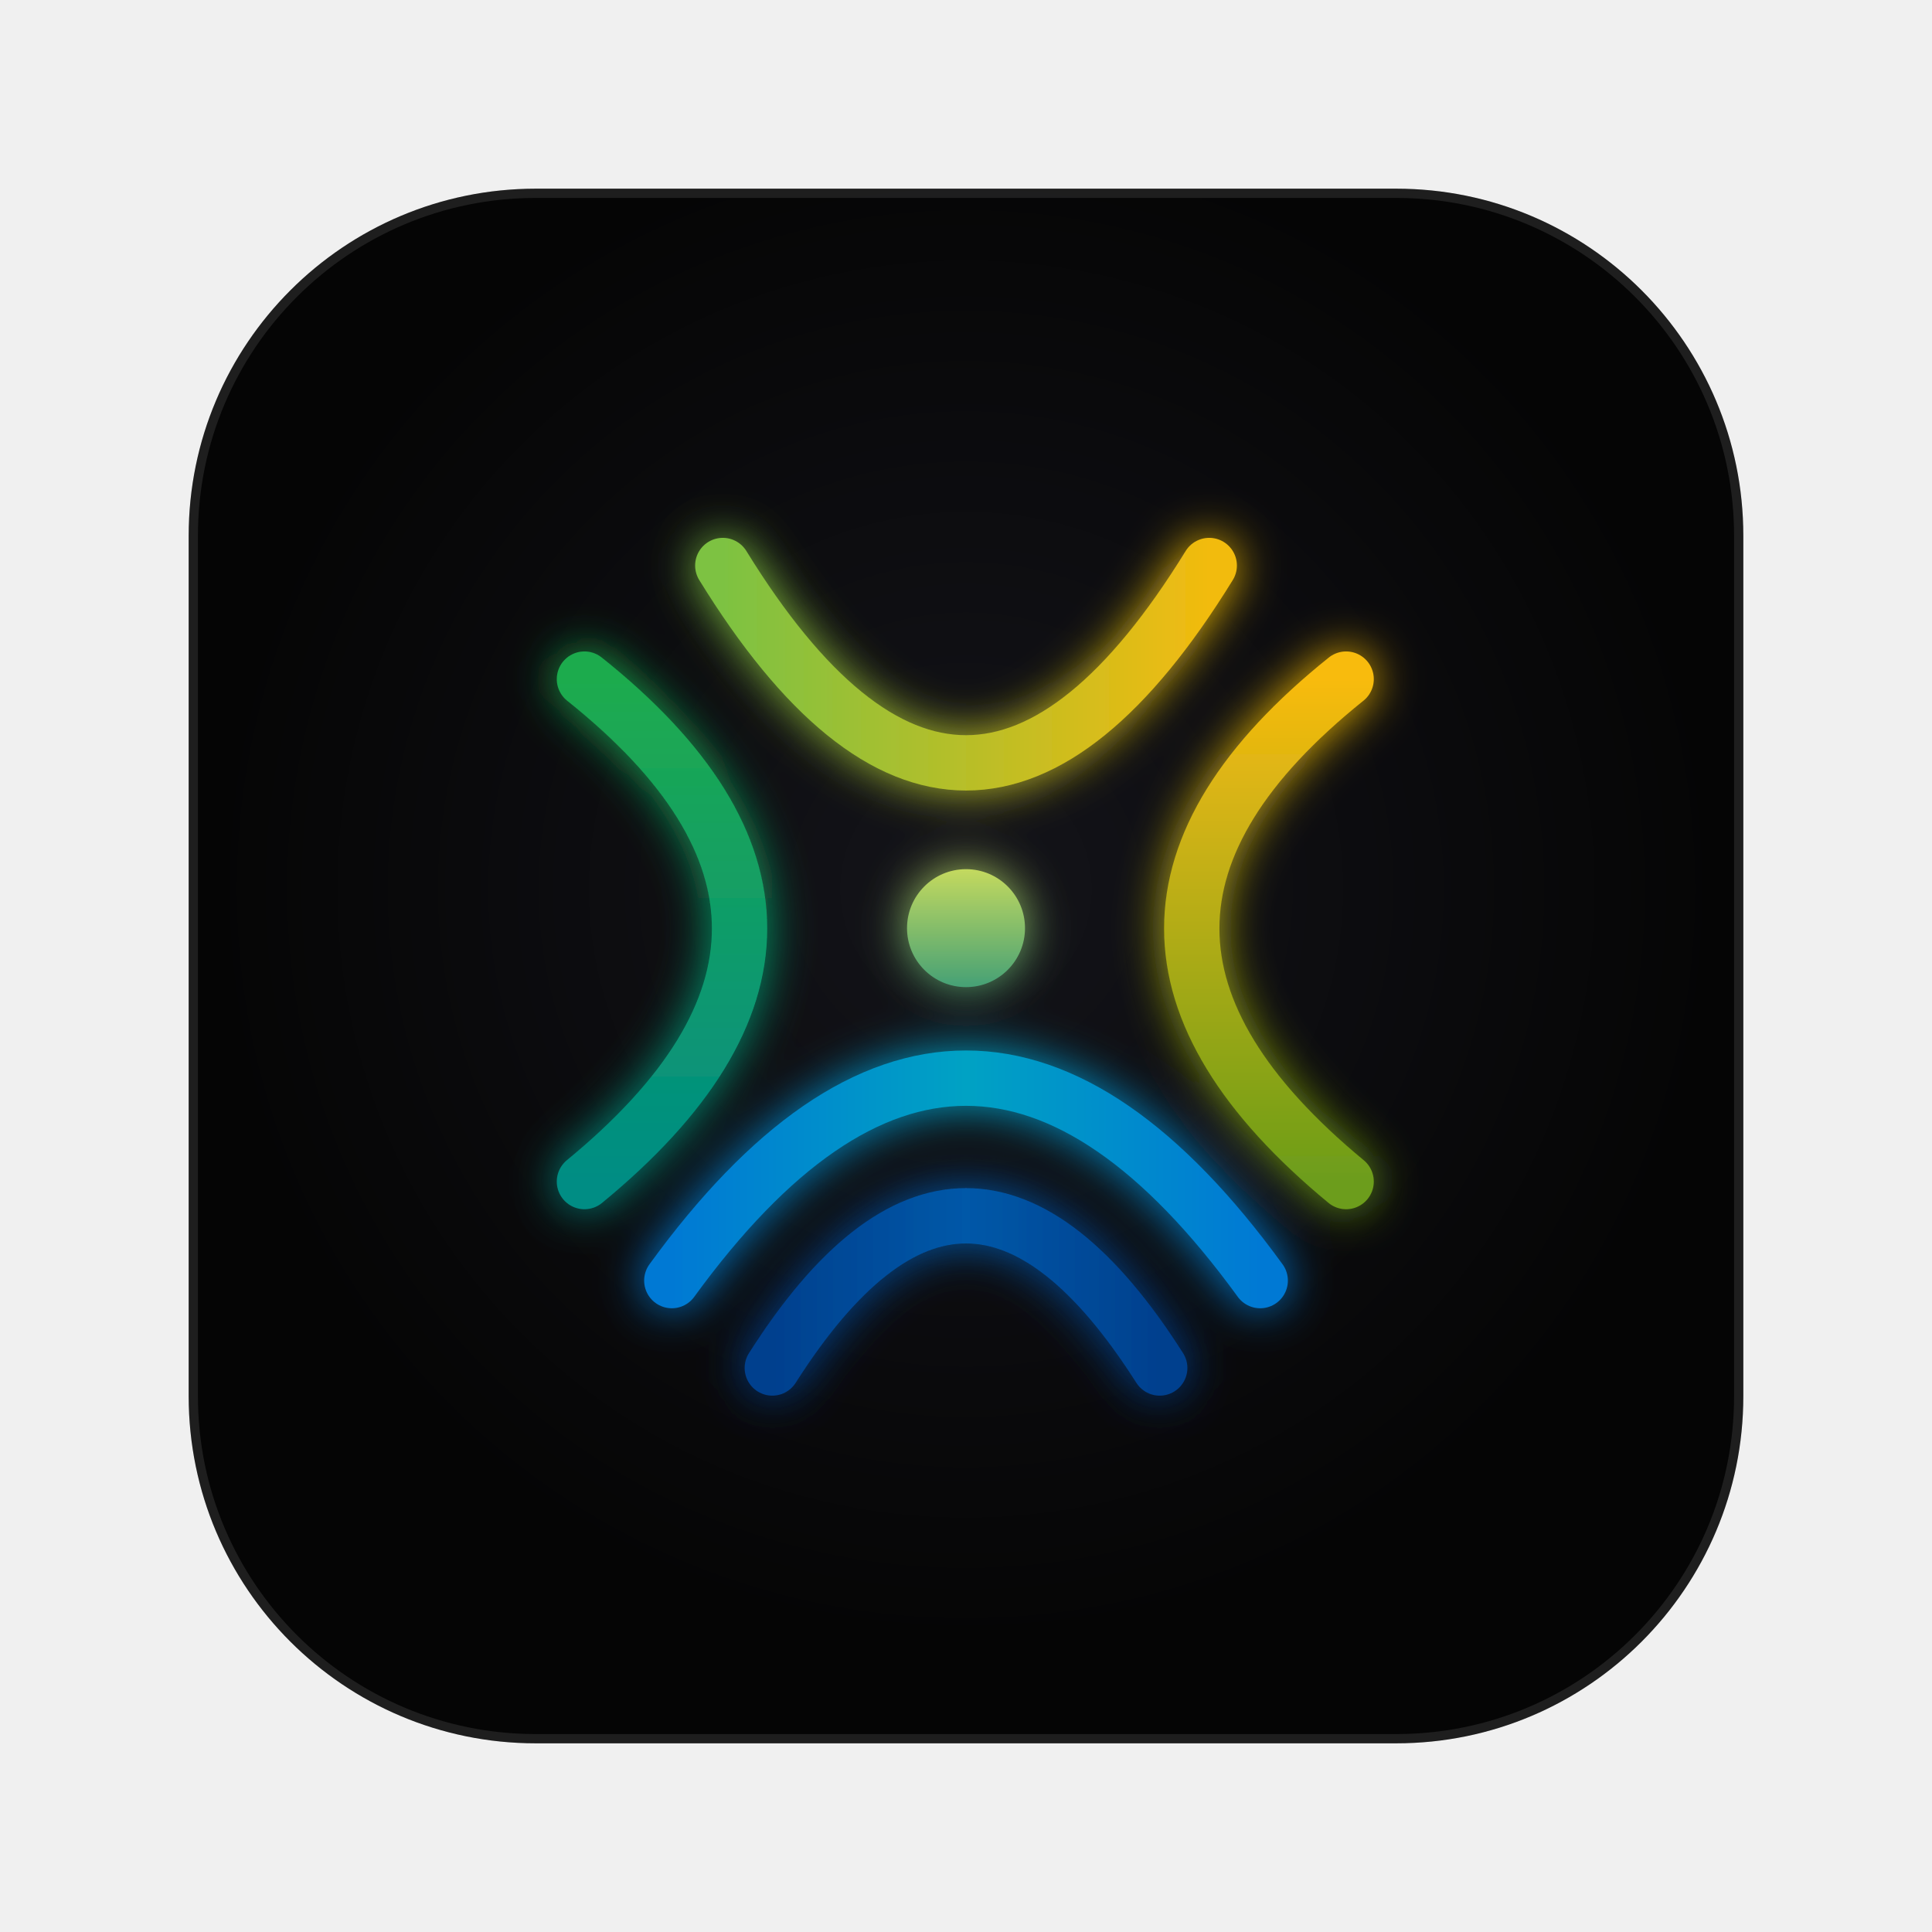
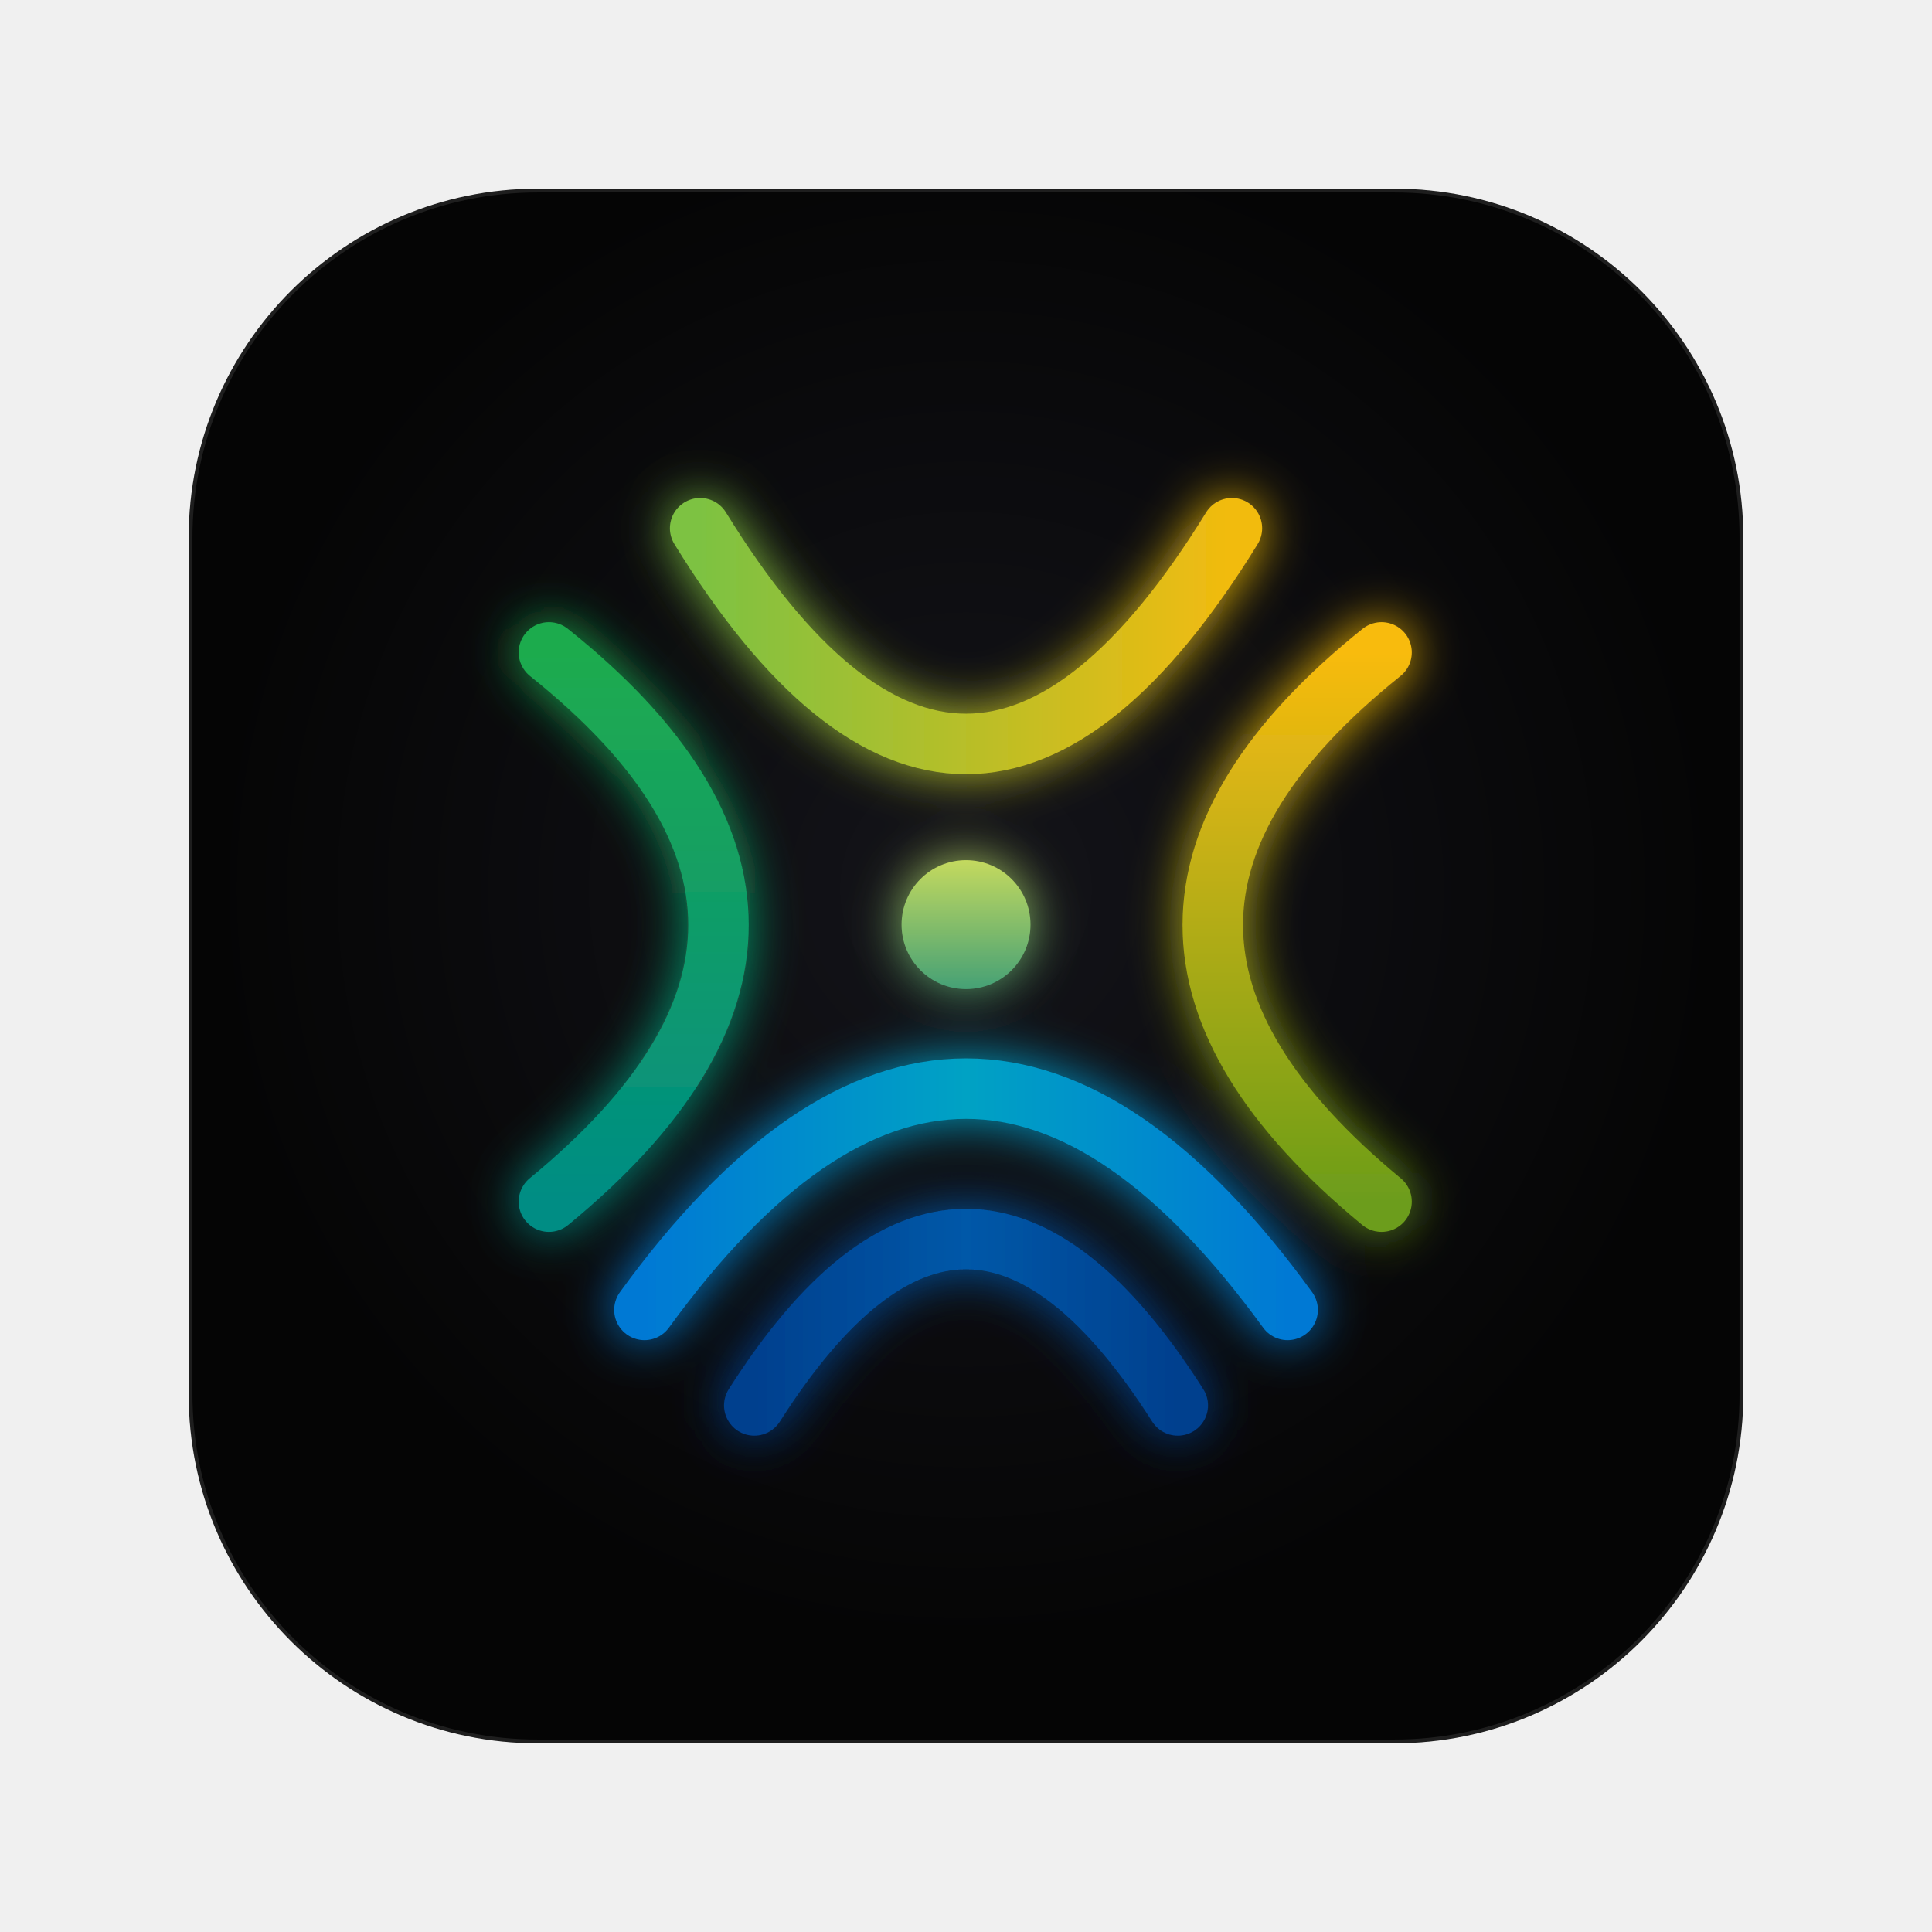
<svg xmlns="http://www.w3.org/2000/svg" width="1024" height="1024" viewBox="0 0 1024 1024" fill="none">
  <defs>
    <radialGradient id="bg0" gradientUnits="userSpaceOnUse" cx="0" cy="0" r="1" gradientTransform="translate(412 370.8) scale(576.8 576.8)">
      <stop offset="0" stop-color="#14141a" />
      <stop offset="0.7" stop-color="#050505" />
    </radialGradient>
    <filter id="glow" x="-30%" y="-30%" width="160%" height="160%">
      <feGaussianBlur stdDeviation="1.6" result="b" />
      <feMerge>
        <feMergeNode in="b" />
        <feMergeNode in="SourceGraphic" />
      </feMerge>
    </filter>
  </defs>
  <g transform="translate(100 100)">
-     <rect width="824" height="824" rx="184" fill="url(#bg0)" />
-     <rect x="2.452" y="2.452" width="819.095" height="819.095" rx="181.548" fill="none" stroke="#ffffff" stroke-opacity="0.1" stroke-width="4.905" />
-     <g transform="translate(165 165) scale(7.719)">
+     <rect width="824" height="824" rx="185" fill="url(#bg0)" />
+     <rect x="1" y="1" width="822" height="822" rx="184" fill="none" stroke="#ffffff" stroke-opacity="0.1" stroke-width="2" />
+     <g transform="translate(142 142) scale(8.438)">
      <g filter="url(#glow)">
        <defs>
          <linearGradient id="tyba-arc-top" x1="15.3" y1="4.5" x2="48.7" y2="4.5" gradientUnits="userSpaceOnUse">
            <stop offset="0" stop-color="#7dc242" />
            <stop offset="1" stop-color="#f2bb0f" />
          </linearGradient>
          <linearGradient id="tyba-arc-right" x1="58.1" y1="12.3" x2="58.1" y2="46.8" gradientUnits="userSpaceOnUse">
            <stop offset="0" stop-color="#f8bb10" />
            <stop offset="1" stop-color="#6c9d1a" />
          </linearGradient>
          <linearGradient id="tyba-arc-left" x1="5.8" y1="12.3" x2="5.8" y2="46.8" gradientUnits="userSpaceOnUse">
            <stop offset="0" stop-color="#1fab4e" />
            <stop offset="1" stop-color="#008d84" />
          </linearGradient>
          <linearGradient id="tyba-wave-hi" x1="11.8" y1="53.6" x2="52.2" y2="53.6" gradientUnits="userSpaceOnUse">
            <stop offset="0" stop-color="#0179d4" />
            <stop offset="0.5" stop-color="#00a2c4" />
            <stop offset="1" stop-color="#0179d4" />
          </linearGradient>
          <linearGradient id="tyba-wave-lo" x1="18.7" y1="59.6" x2="45.3" y2="59.6" gradientUnits="userSpaceOnUse">
            <stop offset="0" stop-color="#04408e" />
            <stop offset="0.5" stop-color="#0658a8" />
            <stop offset="1" stop-color="#04408e" />
          </linearGradient>
          <linearGradient id="tyba-core" x1="32" y1="25.4" x2="32" y2="33.4" gradientUnits="userSpaceOnUse">
            <stop offset="0" stop-color="#c3d95f" />
            <stop offset="1" stop-color="#46a175" />
          </linearGradient>
        </defs>
        <g stroke-width="3.8" stroke-linecap="round" fill="none">
          <path d="M15.3 4.5 Q32 31.6 48.7 4.5" stroke="url(#tyba-arc-top)" />
          <path d="M58.1 12.3 Q36.9 29.3 58.1 46.8" stroke="url(#tyba-arc-right)" />
          <path d="M5.8 12.3 Q27.1 29.3 5.8 46.8" stroke="url(#tyba-arc-left)" />
          <path d="M11.8 53.6 Q32 25.8 52.2 53.6" stroke="url(#tyba-wave-hi)" />
          <path d="M18.7 59.6 Q32 38.7 45.3 59.6" stroke="url(#tyba-wave-lo)" />
        </g>
        <circle cx="32" cy="29.4" r="4.05" fill="url(#tyba-core)" />
      </g>
    </g>
  </g>
</svg>
